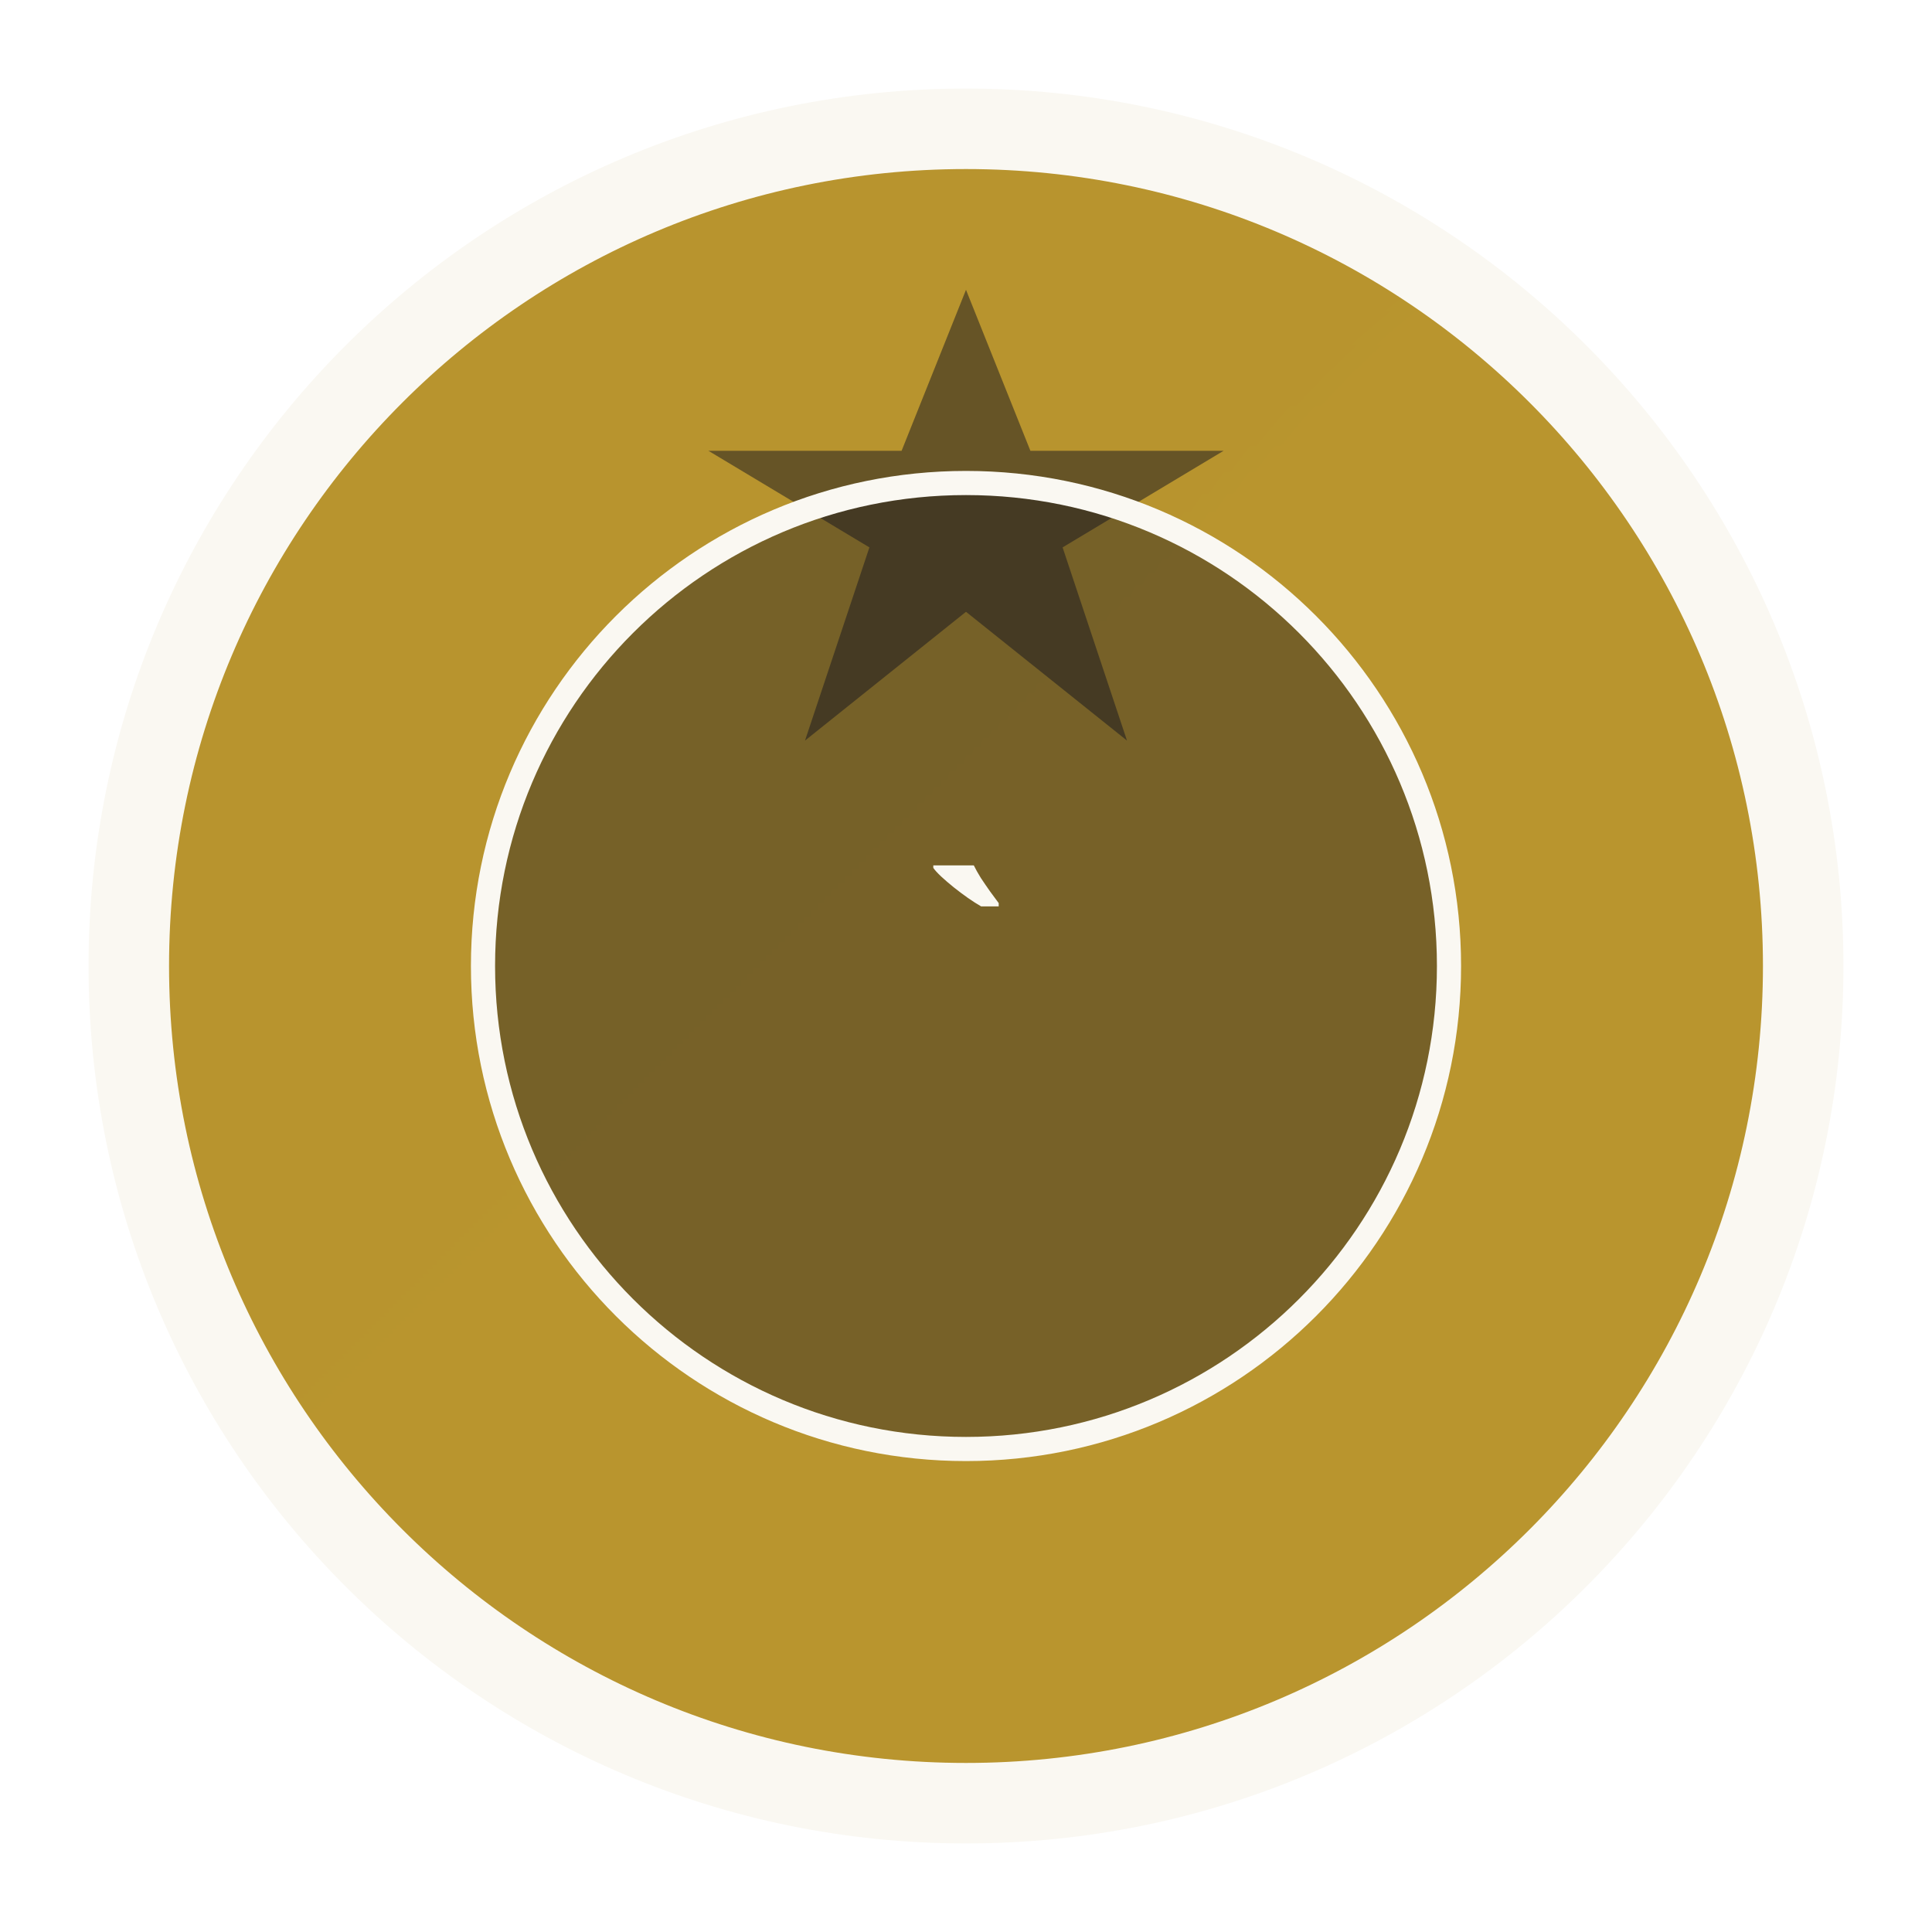
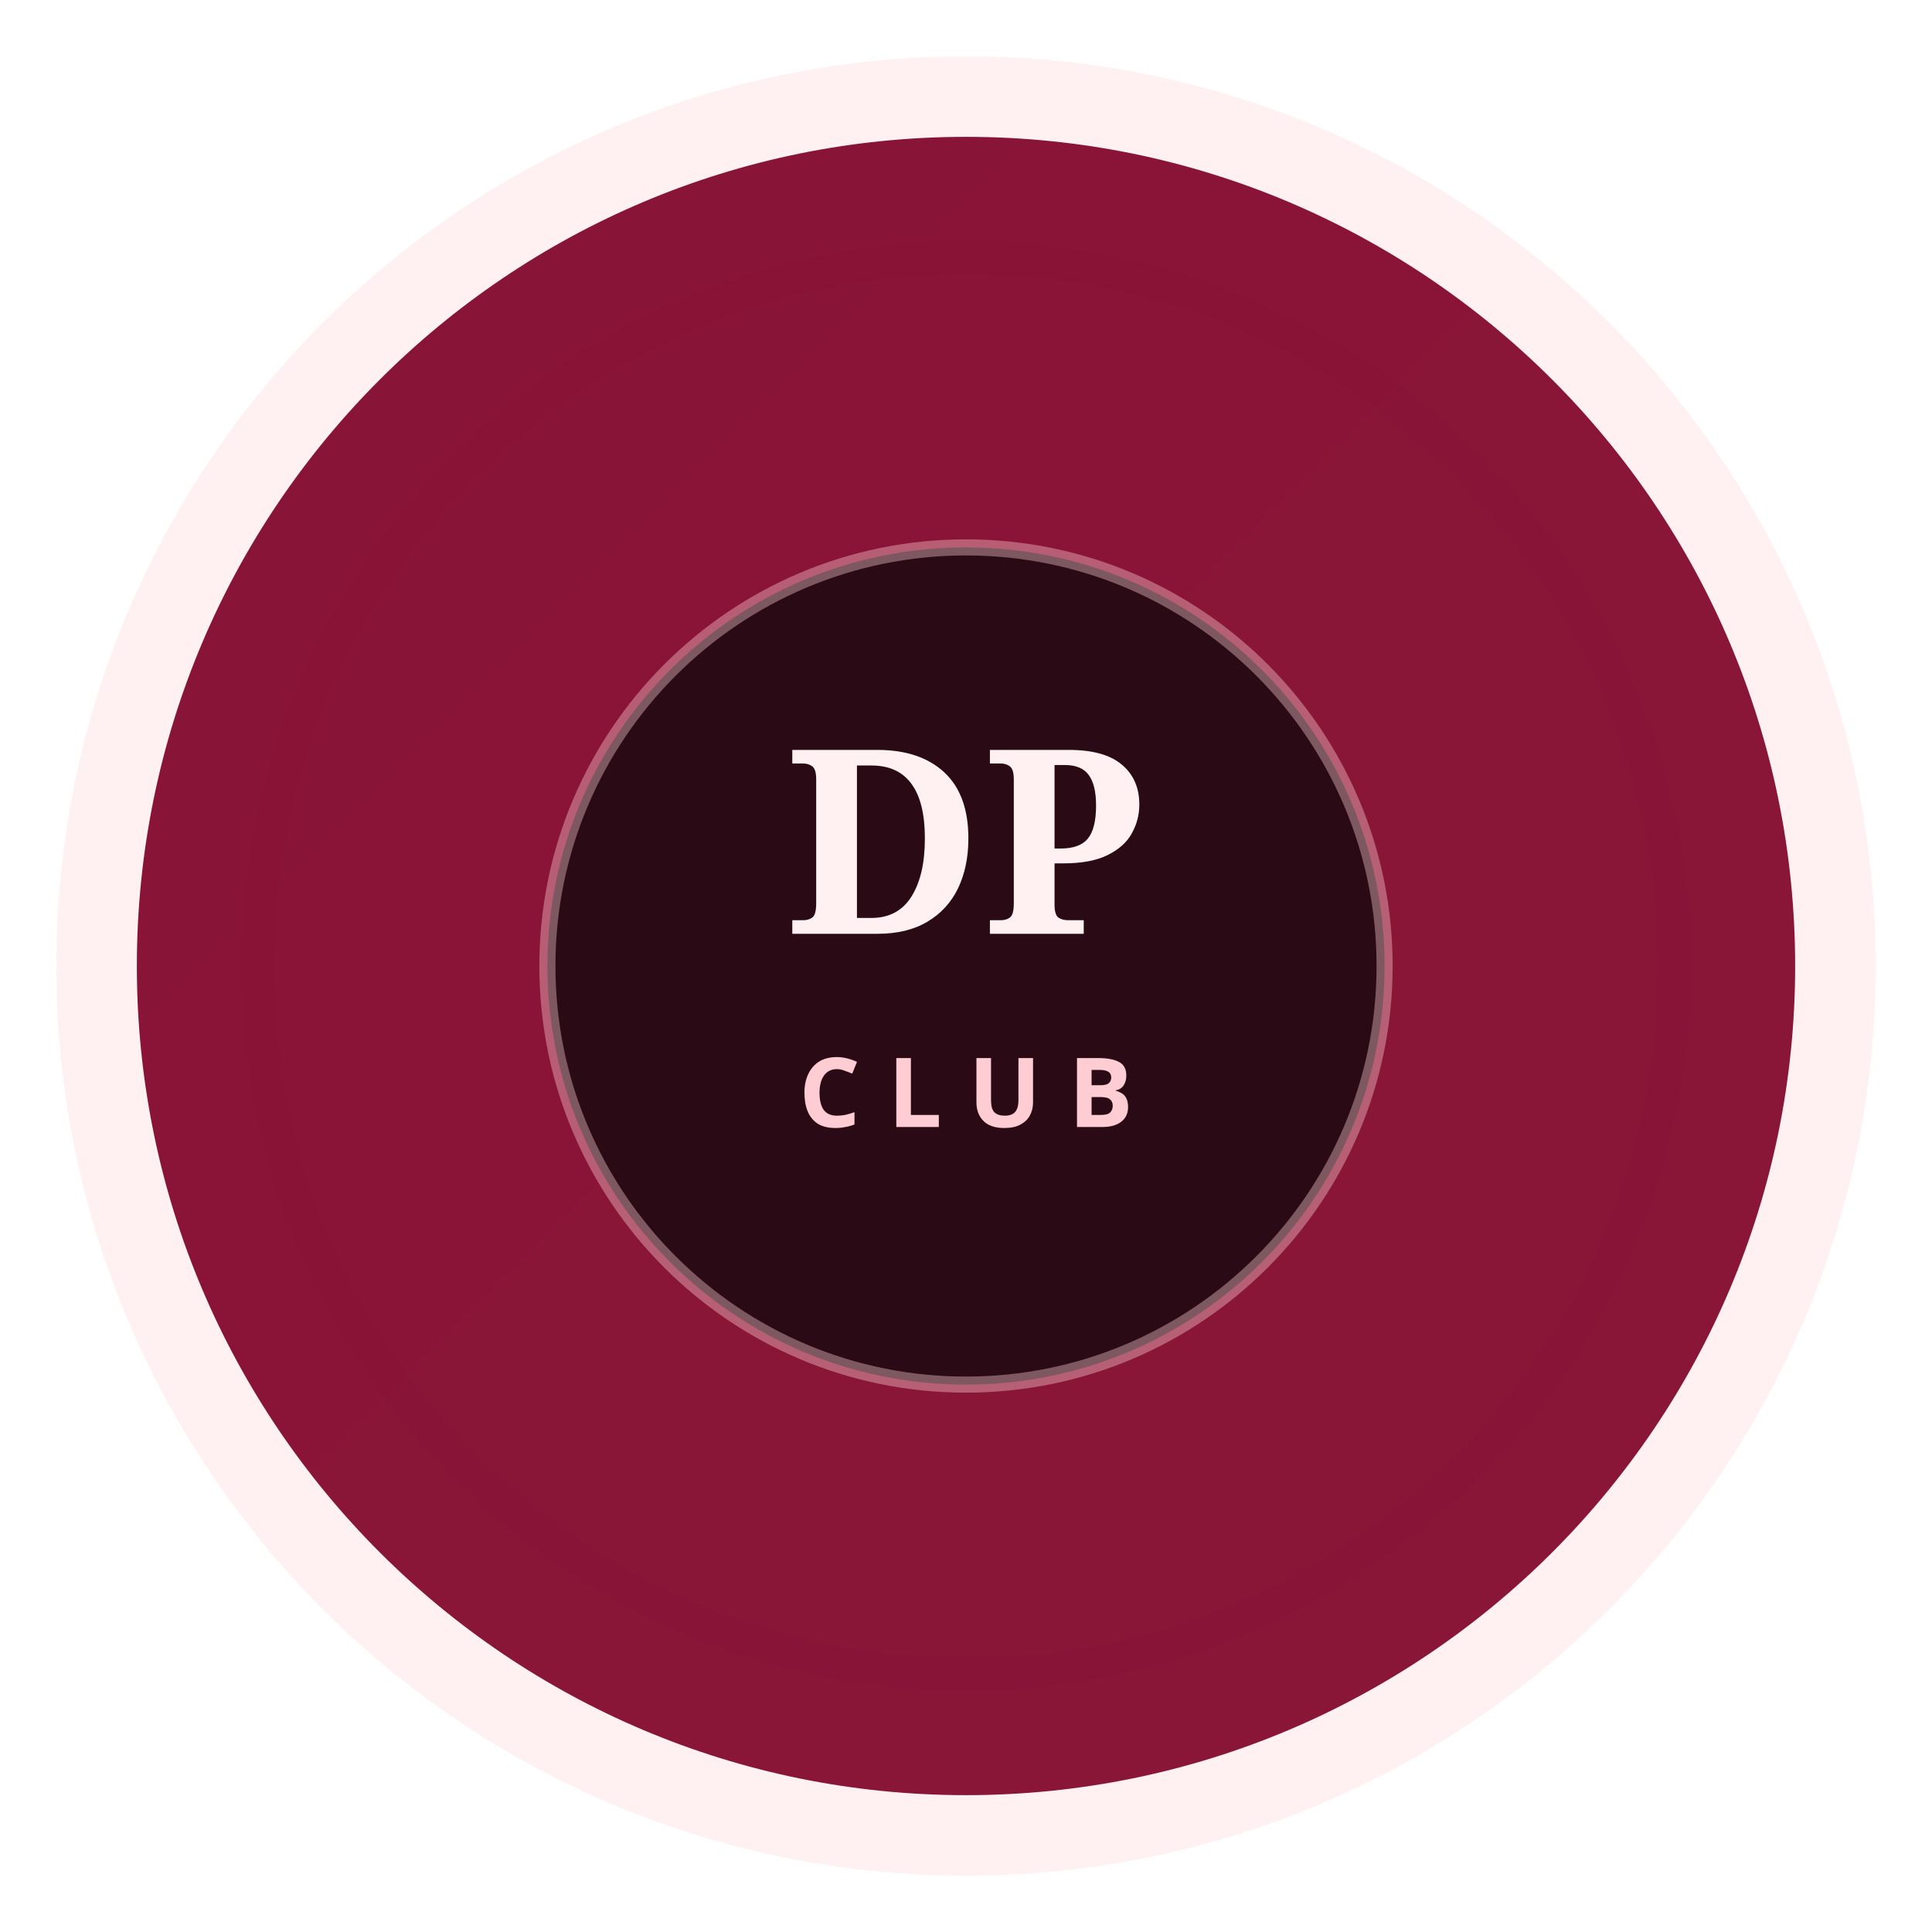
<svg xmlns="http://www.w3.org/2000/svg" viewBox="0 0 120 120" fill="none">
  <defs>
-     <linearGradient id="rBody" x1="0" y1="0" x2="120" y2="120">
-       <stop stop-color="#b8942e" />
-       <stop offset="0.35" stop-color="#e8c547" />
-       <stop offset="0.7" stop-color="#fda4af" />
-       <stop offset="1" stop-color="#f5e6a8" />
+     <linearGradient id="body" x1="0" y1="0" x2="120" y2="120">
+       <stop stop-color="#881337" />
+       <stop offset="0.45" stop-color="#e8c547" />
+       <stop offset="1" stop-color="#fb7185" />
    </linearGradient>
  </defs>
-   <circle cx="60" cy="60" r="52" fill="url(#rBody)" stroke="#faf8f2" stroke-width="5" />
-   <path d="M60 18 L64 28 L76 28 L66 34 L70 46 L60 38 L50 46 L54 34 L44 28 L56 28 Z" fill="#14141f" fill-opacity="0.5" />
-   <circle cx="60" cy="60" r="30" fill="#14141f" fill-opacity="0.4" stroke="#faf8f2" stroke-width="1.5" />
-   <text x="60" y="66" text-anchor="middle" fill="#faf8f2" font-family="Georgia,serif" font-size="16" font-weight="700">`</text>
+   <circle cx="60" cy="60" r="54" fill="url(#body)" stroke="#fff1f2" stroke-width="5" />
+   <circle cx="60" cy="60" r="44" fill="none" stroke="#881337" stroke-opacity="0.35" stroke-width="2" />
+   <circle cx="60" cy="60" r="26" fill="#2a0a14" stroke="#fecdd3" stroke-opacity="0.4" stroke-width="1" />
+   <text x="60" y="58" text-anchor="middle" fill="#fff1f2" font-family="Georgia,serif" font-size="16" font-weight="700">DP</text>
+   <text x="60" y="70" text-anchor="middle" fill="#fecdd3" font-family="system-ui,sans-serif" font-size="6" font-weight="700" letter-spacing="0.28em">CLUB</text>
</svg>
